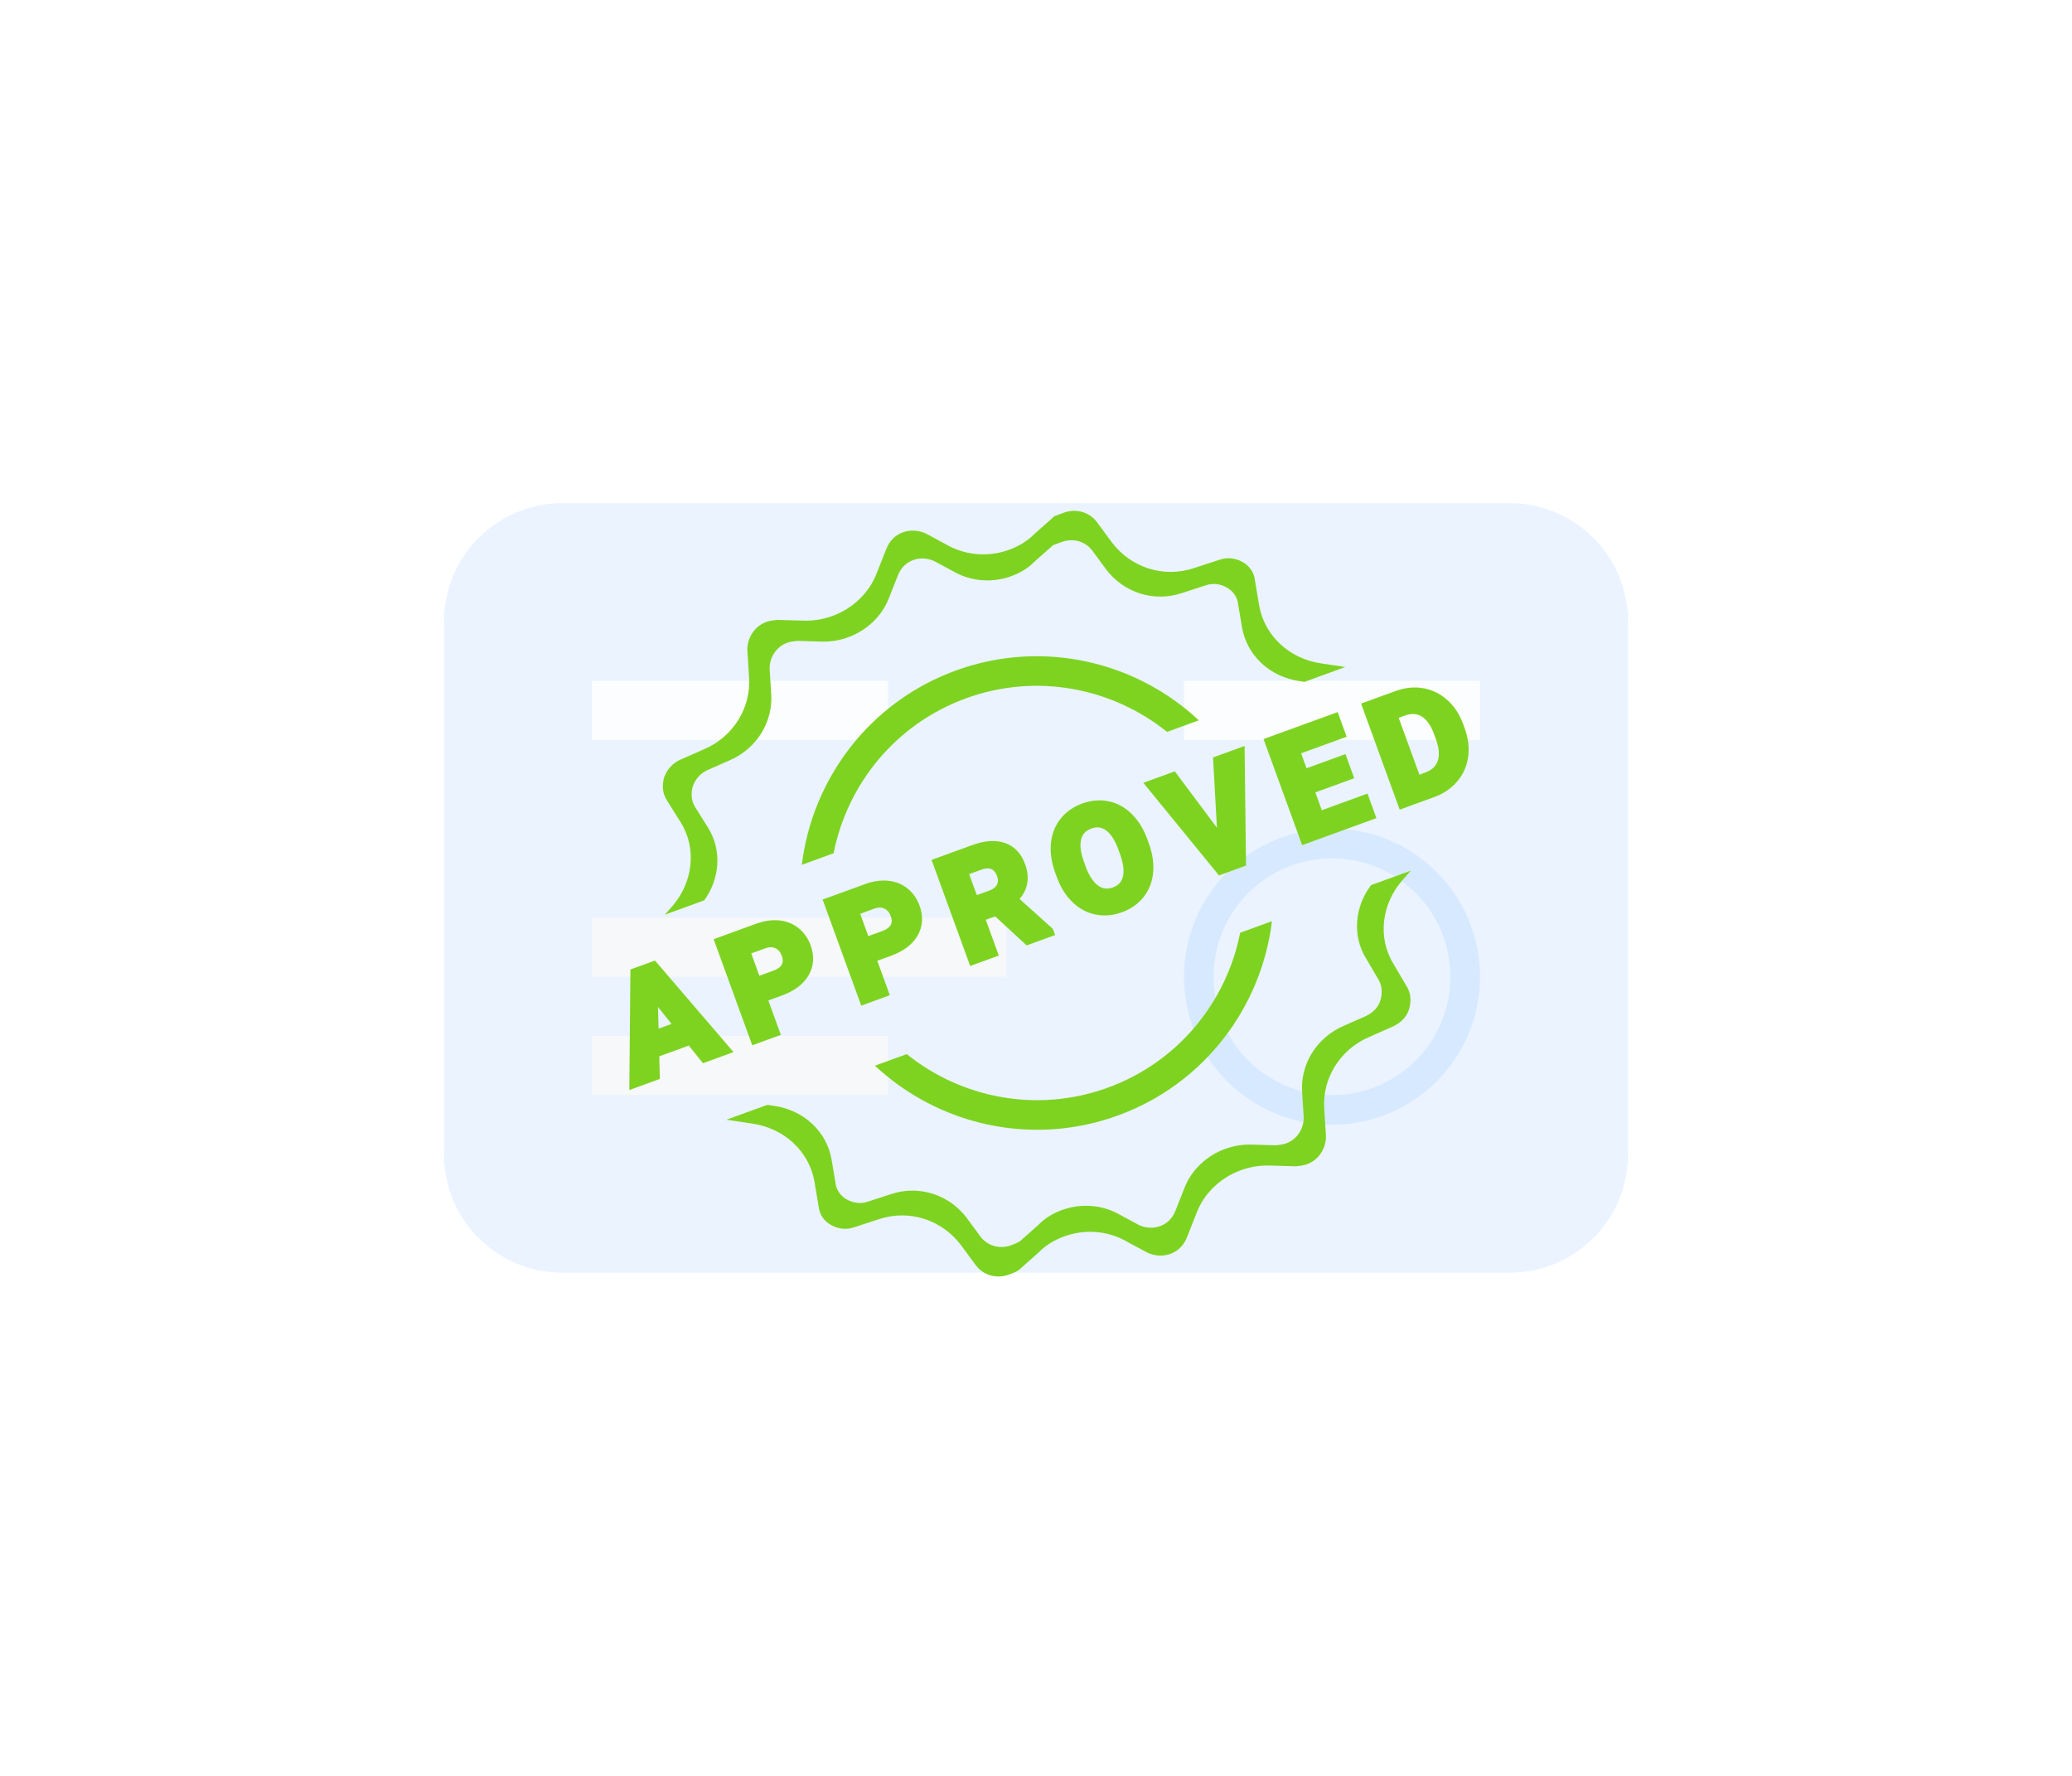
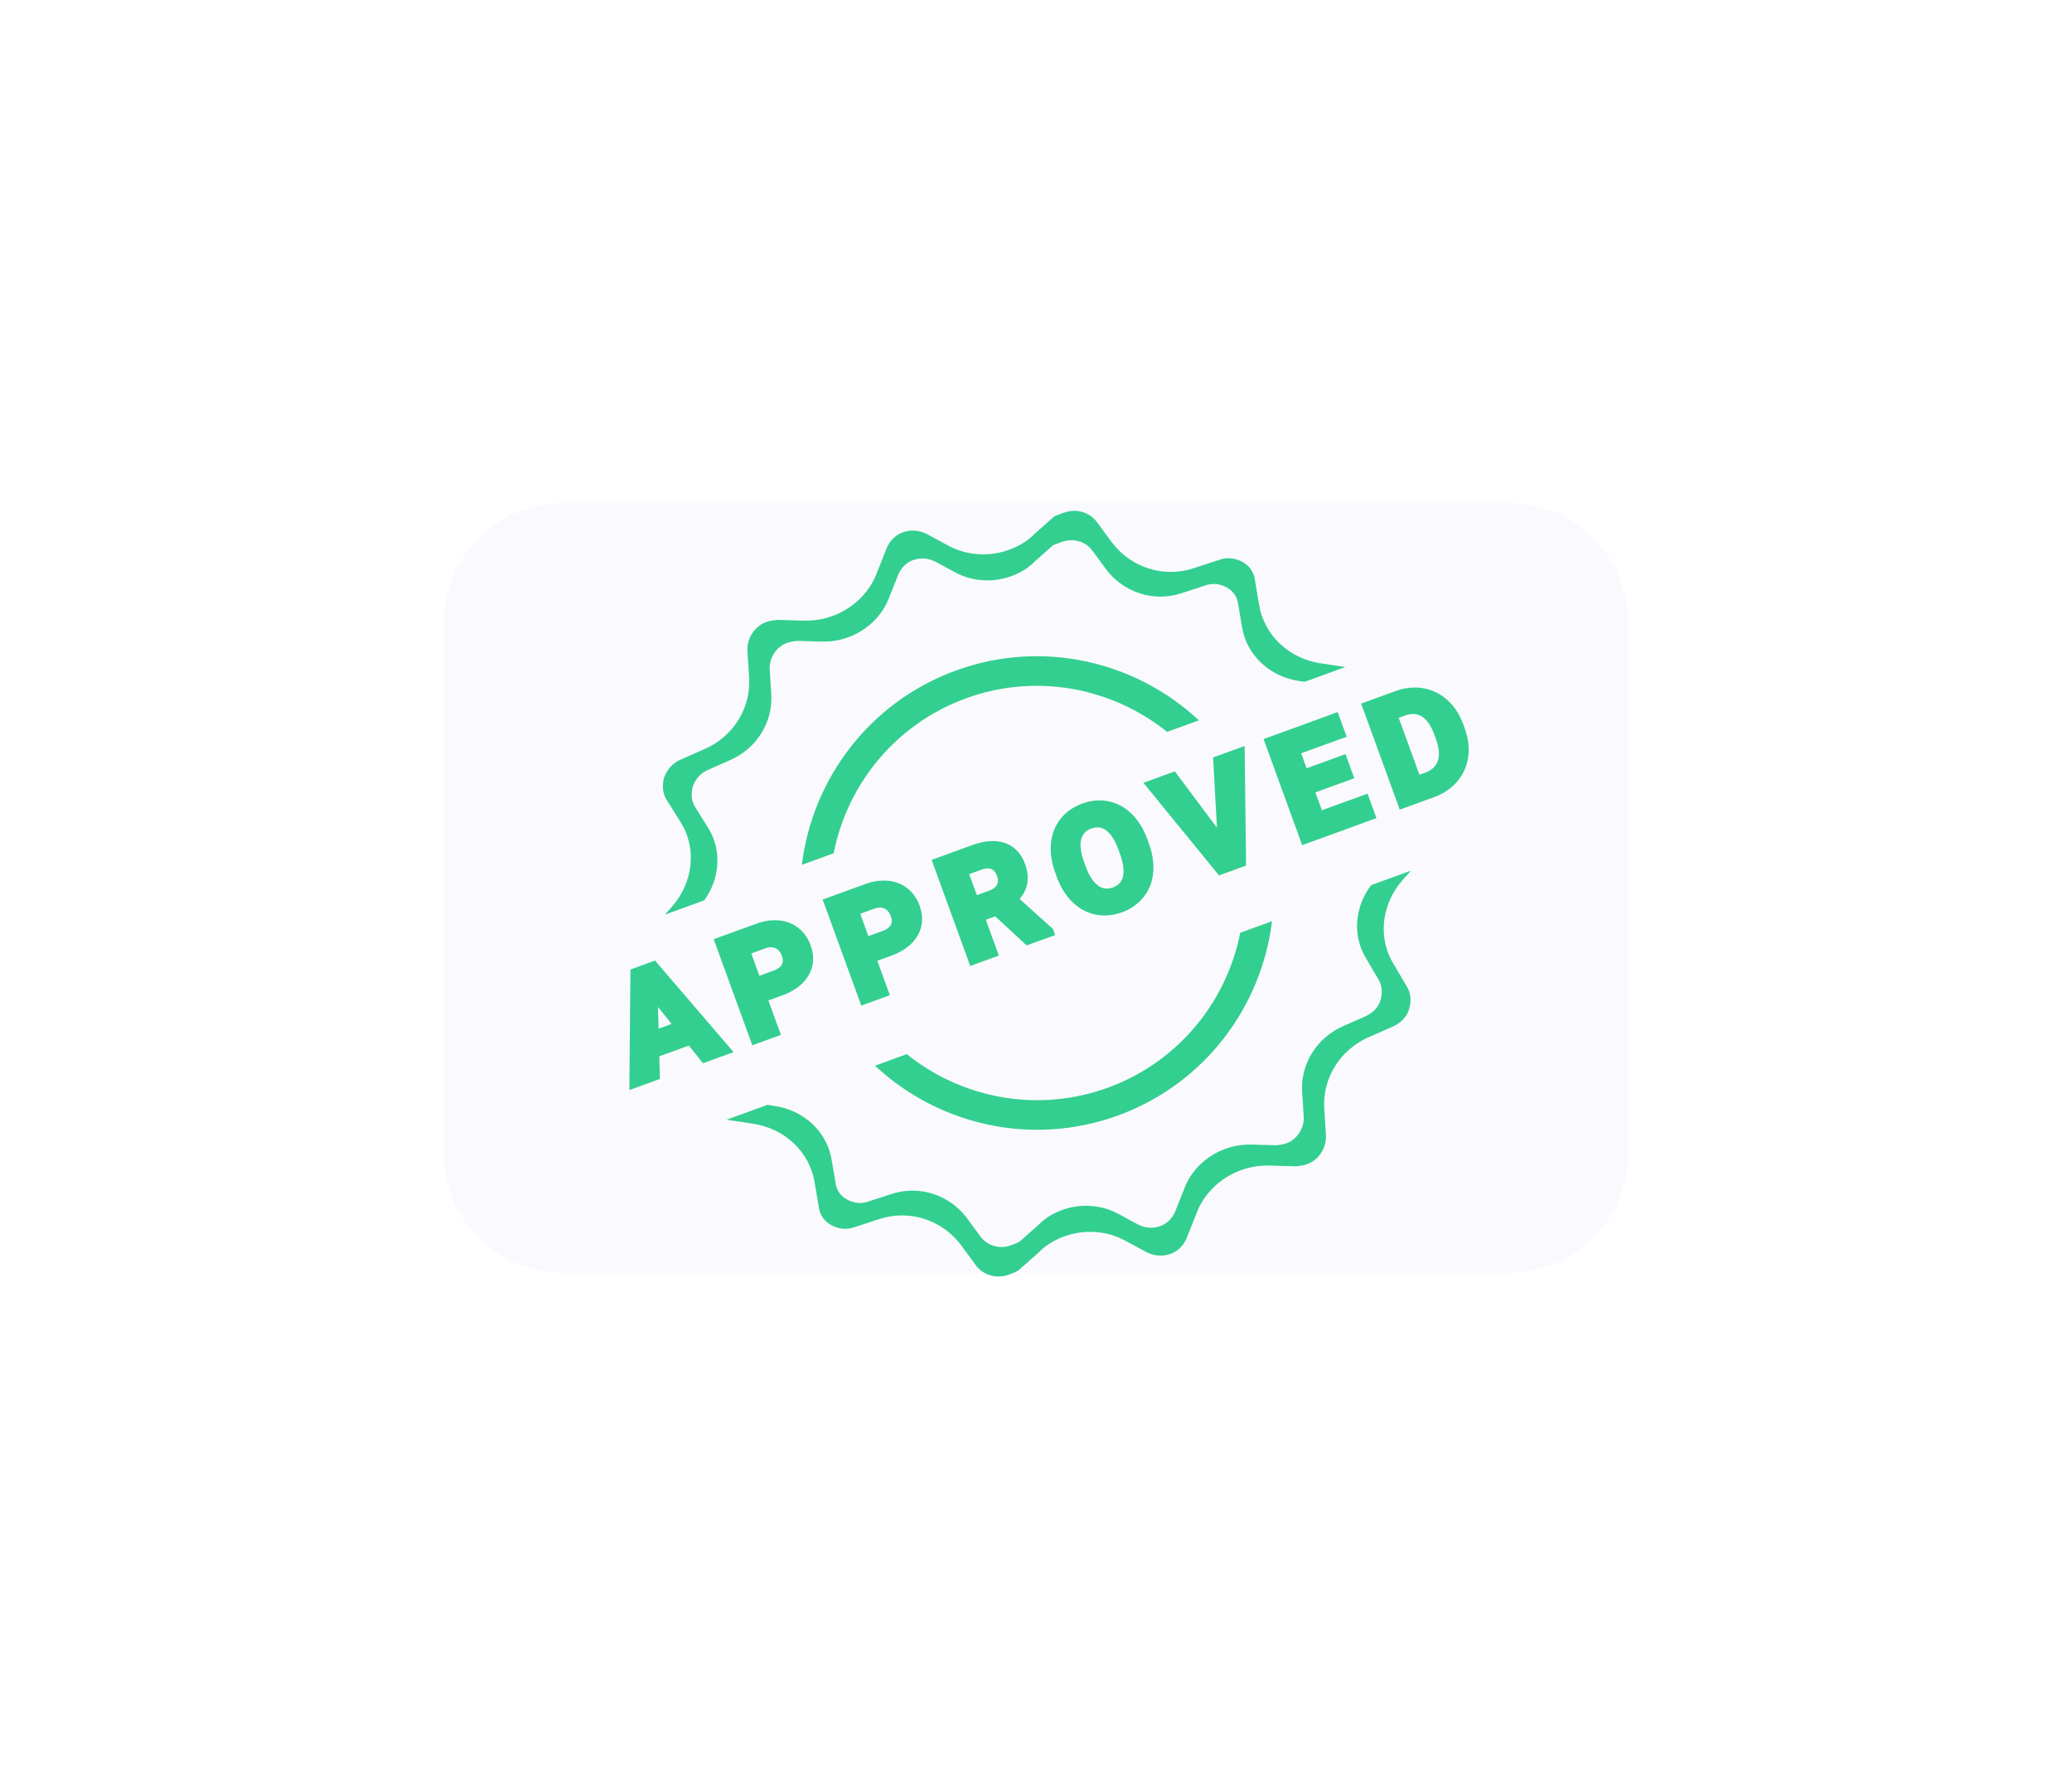
- <svg xmlns="http://www.w3.org/2000/svg" width="70px" height="60px" viewBox="0 0 70 60" version="1.1">
-   <g id="70x60_icons/others/pan_icon/approved" stroke="none" stroke-width="1" fill="none" fill-rule="evenodd">
-     <rect id="base" x="0" y="0" width="70" height="60" />
-     <g id="70x60_icons" transform="translate(15, 12)">
-       <g id="pan_icn" opacity="0.2" transform="translate(0, 5)">
-         <rect id="Rectangle-2" fill="#94C5FF" x="0" y="0" width="40" height="26" rx="4" />
-         <circle id="Oval-6" stroke="#3792FC" cx="30" cy="16" r="4.5" />
-         <polygon id="Rectangle-path" fill="#D3DBE4" points="5 18 15 18 15 20 5 20" />
-         <rect id="Rectangle-path" fill="#D3DBE4" x="5" y="14" width="14" height="2" />
-         <polygon id="Shape" fill="#F0F7FF" points="35 8 25 8 25 6 35 6" />
-         <polygon id="Shape" fill="#F0F7FF" points="15 8 5 8 5 6 15 6" />
-       </g>
-       <g id="approved" transform="translate(20.5, 18) rotate(-20) translate(-20.5, -18) translate(5, 5)" fill="#7ED321">
-         <path d="M27.13,16.611 L26.747,16.82 C25.815,17.333 25.287,18.36 25.504,19.387 L25.66,20.232 C25.722,20.504 25.629,20.776 25.473,20.987 C25.318,21.199 25.07,21.319 24.79,21.35 L23.889,21.41 C22.802,21.47 21.902,22.195 21.622,23.192 L21.374,24.037 C21.249,24.43 20.877,24.732 20.442,24.732 C20.318,24.732 20.193,24.702 20.069,24.671 L19.231,24.339 C18.92,24.218 18.609,24.158 18.268,24.158 C17.553,24.158 16.839,24.46 16.373,25.003 L15.783,25.668 C15.597,25.879 15.348,26 15.069,26 C14.789,26 14.541,25.879 14.354,25.698 L13.764,25.034 C13.298,24.52 12.615,24.218 11.901,24.218 C11.559,24.218 11.217,24.279 10.907,24.43 L10.068,24.762 C9.944,24.792 9.82,24.792 9.695,24.792 C9.261,24.792 8.888,24.52 8.764,24.128 L8.515,23.282 C8.205,22.286 7.304,21.561 6.217,21.531 L5.347,21.501 C5.068,21.501 4.819,21.38 4.633,21.168 C4.446,20.957 4.384,20.685 4.446,20.444 L4.602,19.598 C4.788,18.571 4.26,17.545 3.297,17.031 L2.525,16.611 L3.995,16.611 L4.197,16.721 C5.086,17.195 5.574,18.143 5.402,19.091 L5.258,19.871 C5.201,20.094 5.258,20.345 5.43,20.54 C5.602,20.735 5.832,20.847 6.09,20.847 L6.892,20.875 C7.896,20.902 8.727,21.571 9.014,22.491 L9.243,23.272 C9.358,23.634 9.702,23.885 10.103,23.885 C10.218,23.885 10.333,23.885 10.447,23.857 L11.222,23.551 C11.508,23.411 11.824,23.355 12.139,23.355 C12.798,23.355 13.429,23.634 13.859,24.108 L14.404,24.721 C14.576,24.889 14.805,25 15.063,25 C15.321,25 15.551,24.889 15.723,24.693 L16.267,24.08 C16.698,23.578 17.357,23.3 18.016,23.3 C18.332,23.3 18.618,23.355 18.905,23.467 L19.679,23.774 C19.794,23.801 19.909,23.829 20.023,23.829 C20.425,23.829 20.769,23.551 20.883,23.188 L21.113,22.408 C21.371,21.488 22.202,20.819 23.206,20.763 L24.037,20.707 C24.295,20.679 24.524,20.568 24.668,20.373 C24.811,20.178 24.897,19.927 24.84,19.676 L24.696,18.895 C24.507,18.001 24.93,17.107 25.701,16.611 L27.13,16.611 Z M2.938,9.389 L3.266,9.21 C4.198,8.697 4.726,7.67 4.509,6.643 L4.322,5.768 C4.26,5.496 4.353,5.224 4.509,5.013 C4.695,4.801 4.912,4.681 5.192,4.65 L6.093,4.59 C7.18,4.53 8.08,3.805 8.36,2.808 L8.608,1.963 C8.733,1.57 9.105,1.268 9.54,1.268 C9.664,1.268 9.789,1.298 9.913,1.329 L10.751,1.661 C11.062,1.782 11.373,1.842 11.714,1.842 C12.429,1.842 13.143,1.54 13.609,0.997 L14.199,0.332 C14.385,0.121 14.634,-2.27373675e-13 14.913,-2.27373675e-13 C15.193,-2.27373675e-13 15.441,0.121 15.628,0.302 L16.218,0.966 C16.684,1.48 17.367,1.782 18.081,1.782 C18.423,1.782 18.765,1.721 19.075,1.57 L19.914,1.238 C20.007,1.238 20.131,1.238 20.255,1.238 C20.69,1.238 21.063,1.51 21.187,1.902 L21.436,2.748 C21.746,3.744 22.647,4.469 23.734,4.499 L24.635,4.53 C24.914,4.53 25.163,4.65 25.349,4.862 C25.536,5.073 25.598,5.345 25.536,5.587 L25.38,6.432 C25.194,7.459 25.722,8.485 26.685,8.999 L27.401,9.389 L25.937,9.389 L25.786,9.307 C24.897,8.833 24.41,7.885 24.582,6.937 L24.725,6.157 C24.782,5.934 24.725,5.683 24.553,5.488 C24.381,5.293 24.152,5.181 23.894,5.181 L23.062,5.153 C22.059,5.125 21.227,4.456 20.941,3.537 L20.711,2.756 C20.597,2.394 20.253,2.143 19.851,2.143 C19.737,2.143 19.622,2.143 19.536,2.143 L18.762,2.449 C18.475,2.589 18.16,2.645 17.844,2.645 C17.185,2.645 16.554,2.366 16.124,1.892 L15.579,1.279 C15.407,1.111 15.178,1 14.92,1 C14.662,1 14.433,1.111 14.261,1.307 L13.716,1.92 C13.286,2.422 12.626,2.7 11.967,2.7 C11.652,2.7 11.365,2.645 11.078,2.533 L10.304,2.226 C10.189,2.199 10.075,2.171 9.96,2.171 C9.559,2.171 9.215,2.449 9.1,2.812 L8.871,3.592 C8.613,4.512 7.781,5.181 6.778,5.237 L5.946,5.293 C5.688,5.321 5.488,5.432 5.316,5.627 C5.172,5.822 5.086,6.073 5.144,6.324 L5.316,7.132 C5.501,8.01 5.097,8.888 4.354,9.389 L2.938,9.389 Z M22.137,9.389 L20.994,9.389 C19.767,7.36 17.539,6 15,6 C12.461,6 10.233,7.36 9.006,9.389 L7.863,9.389 C9.185,6.787 11.888,5 15,5 C18.112,5 20.815,6.787 22.137,9.389 Z M22.137,16.611 C20.815,19.213 18.112,21 15,21 C11.888,21 9.185,19.213 7.863,16.611 L9.006,16.611 C10.233,18.64 12.461,20 15,20 C17.539,20 19.767,18.64 20.994,16.611 L22.137,16.611 Z" id="Combined-Shape" />
-         <path d="M2.294,13.672 L1.017,13.672 L0.774,14.396 L0,14.396 L1.316,10.882 L1.991,10.882 L3.314,14.396 L2.54,14.396 L2.294,13.672 Z M1.214,13.085 L2.098,13.085 L1.653,11.77 L1.214,13.085 Z M5.083,13.158 L5.083,14.396 L4.354,14.396 L4.354,10.882 L5.733,10.882 C5.999,10.882 6.232,10.93 6.434,11.026 C6.635,11.123 6.79,11.26 6.899,11.438 C7.007,11.616 7.062,11.818 7.062,12.045 C7.062,12.389 6.943,12.661 6.706,12.86 C6.469,13.058 6.141,13.158 5.721,13.158 L5.083,13.158 Z M5.083,12.571 L5.733,12.571 C5.926,12.571 6.073,12.526 6.174,12.436 C6.275,12.346 6.326,12.217 6.326,12.05 C6.326,11.878 6.275,11.739 6.173,11.632 C6.071,11.526 5.93,11.471 5.75,11.468 L5.083,11.468 L5.083,12.571 Z M9,13.158 L9,14.396 L8.272,14.396 L8.272,10.882 L9.651,10.882 C9.916,10.882 10.15,10.93 10.351,11.026 C10.553,11.123 10.708,11.26 10.816,11.438 C10.925,11.616 10.979,11.818 10.979,12.045 C10.979,12.389 10.86,12.661 10.623,12.86 C10.386,13.058 10.058,13.158 9.639,13.158 L9,13.158 Z M9,12.571 L9.651,12.571 C9.844,12.571 9.99,12.526 10.092,12.436 C10.193,12.346 10.243,12.217 10.243,12.05 C10.243,11.878 10.192,11.739 10.09,11.632 C9.988,11.526 9.848,11.471 9.668,11.468 L9,11.468 L9,12.571 Z M13.498,13.11 L12.918,13.11 L12.918,14.396 L12.189,14.396 L12.189,10.882 L13.503,10.882 C13.92,10.882 14.243,10.974 14.469,11.159 C14.696,11.344 14.809,11.606 14.809,11.944 C14.809,12.183 14.757,12.383 14.652,12.544 C14.548,12.704 14.39,12.831 14.178,12.926 L14.943,14.362 L14.943,14.396 L14.161,14.396 L13.498,13.11 Z M12.918,12.523 L13.505,12.523 C13.688,12.523 13.83,12.477 13.93,12.384 C14.031,12.292 14.081,12.164 14.081,12.002 C14.081,11.836 14.033,11.706 13.939,11.611 C13.844,11.516 13.699,11.468 13.503,11.468 L12.918,11.468 L12.918,12.523 Z M18.977,12.719 C18.977,13.065 18.915,13.368 18.792,13.629 C18.669,13.889 18.493,14.09 18.264,14.232 C18.035,14.374 17.772,14.444 17.476,14.444 C17.183,14.444 16.922,14.374 16.692,14.234 C16.462,14.094 16.284,13.894 16.158,13.635 C16.032,13.375 15.968,13.076 15.966,12.738 L15.966,12.564 C15.966,12.218 16.029,11.914 16.154,11.65 C16.28,11.387 16.457,11.185 16.686,11.045 C16.915,10.904 17.177,10.833 17.471,10.833 C17.766,10.833 18.028,10.904 18.257,11.045 C18.486,11.185 18.663,11.387 18.788,11.65 C18.914,11.914 18.977,12.217 18.977,12.562 L18.977,12.719 Z M18.239,12.559 C18.239,12.191 18.172,11.911 18.039,11.719 C17.907,11.528 17.717,11.432 17.471,11.432 C17.227,11.432 17.038,11.527 16.906,11.716 C16.773,11.905 16.706,12.182 16.704,12.547 L16.704,12.719 C16.704,13.077 16.771,13.356 16.903,13.554 C17.036,13.752 17.227,13.851 17.476,13.851 C17.721,13.851 17.908,13.755 18.039,13.565 C18.171,13.374 18.237,13.096 18.239,12.731 L18.239,12.559 Z M21.469,13.525 L22.27,10.882 L23.081,10.882 L21.85,14.396 L21.09,14.396 L19.864,10.882 L20.673,10.882 L21.469,13.525 Z M26.251,12.873 L24.852,12.873 L24.852,13.814 L26.494,13.814 L26.494,14.396 L24.124,14.396 L24.124,10.882 L26.489,10.882 L26.489,11.468 L24.852,11.468 L24.852,12.306 L26.251,12.306 L26.251,12.873 Z M27.631,14.396 L27.631,10.882 L28.719,10.882 C29.03,10.882 29.308,10.951 29.553,11.09 C29.798,11.23 29.989,11.428 30.127,11.684 C30.265,11.941 30.333,12.233 30.333,12.559 L30.333,12.721 C30.333,13.048 30.266,13.338 30.131,13.592 C29.995,13.847 29.805,14.044 29.559,14.184 C29.313,14.324 29.035,14.395 28.726,14.396 L27.631,14.396 Z M28.36,11.468 L28.36,13.814 L28.712,13.814 C28.996,13.814 29.214,13.722 29.365,13.537 C29.515,13.352 29.592,13.087 29.595,12.743 L29.595,12.557 C29.595,12.2 29.521,11.929 29.372,11.745 C29.223,11.56 29.005,11.468 28.719,11.468 L28.36,11.468 Z" id="APPROVED" stroke="#7ED321" stroke-width="0.3" />
-       </g>
-     </g>
-   </g>
+ <svg xmlns="http://www.w3.org/2000/svg" width="70" height="60" viewBox="0 0 70 60" fill="none">
+   <path opacity="0.3" d="M51 17H19C16.791 17 15 18.791 15 21V39C15 41.209 16.791 43 19 43H51C53.209 43 55 41.209 55 39V21C55 18.791 53.209 17 51 17Z" fill="#EFEEFB" />
+   <path fill-rule="evenodd" clip-rule="evenodd" d="M47.666 29.416L47.377 29.743C46.677 30.544 46.532 31.689 47.087 32.58L47.522 33.321C47.674 33.556 47.679 33.843 47.605 34.094C47.532 34.346 47.34 34.545 47.087 34.669L46.261 35.034C45.261 35.462 44.662 36.451 44.74 37.483L44.796 38.363C44.813 38.774 44.567 39.185 44.158 39.334C44.041 39.377 43.914 39.391 43.787 39.405L42.886 39.38C42.552 39.372 42.24 39.422 41.919 39.538C41.248 39.783 40.679 40.311 40.428 40.981L40.1 41.807C39.997 42.07 39.805 42.268 39.543 42.364C39.28 42.459 39.005 42.431 38.768 42.324L37.986 41.902C37.373 41.579 36.627 41.529 35.956 41.773C35.635 41.89 35.335 42.063 35.095 42.312L34.42 42.91C34.314 42.981 34.197 43.024 34.08 43.066C33.672 43.215 33.228 43.087 32.977 42.761L32.455 42.051C31.822 41.221 30.728 40.848 29.696 41.191L28.869 41.461C28.606 41.556 28.331 41.528 28.084 41.393C27.836 41.258 27.685 41.024 27.661 40.775L27.517 39.928C27.341 38.899 26.494 38.115 25.414 37.962L24.545 37.831L25.926 37.328L26.154 37.363C27.151 37.504 27.933 38.228 28.095 39.177L28.228 39.96C28.25 40.189 28.39 40.405 28.618 40.529C28.846 40.654 29.1 40.68 29.343 40.592L30.107 40.344C31.059 40.027 32.069 40.371 32.653 41.137L33.136 41.792C33.367 42.094 33.776 42.212 34.154 42.074C34.261 42.035 34.369 41.996 34.467 41.931L35.09 41.378C35.312 41.149 35.589 40.988 35.885 40.88C36.505 40.655 37.193 40.701 37.759 40.999L38.481 41.389C38.7 41.488 38.953 41.514 39.196 41.426C39.438 41.337 39.615 41.154 39.71 40.912L40.013 40.15C40.245 39.531 40.769 39.044 41.389 38.818C41.685 38.71 41.974 38.664 42.281 38.671L43.114 38.694C43.231 38.681 43.348 38.669 43.456 38.629C43.833 38.492 44.061 38.112 44.045 37.733L43.993 36.921C43.921 35.968 44.474 35.055 45.398 34.66L46.16 34.323C46.393 34.208 46.57 34.025 46.638 33.793C46.706 33.56 46.701 33.295 46.562 33.079L46.16 32.395C45.676 31.619 45.768 30.634 46.322 29.905L47.666 29.416ZM22.462 30.903L22.709 30.623C23.41 29.822 23.555 28.677 22.999 27.786L22.524 27.027C22.373 26.793 22.368 26.506 22.441 26.254C22.544 25.991 22.707 25.804 22.959 25.68L23.785 25.315C24.786 24.886 25.385 23.897 25.306 22.865L25.251 21.986C25.233 21.574 25.48 21.163 25.889 21.014C26.006 20.972 26.133 20.958 26.26 20.944L27.161 20.969C27.494 20.976 27.807 20.927 28.128 20.81C28.799 20.566 29.367 20.037 29.619 19.367L29.947 18.541C30.049 18.279 30.241 18.08 30.504 17.985C30.767 17.889 31.042 17.918 31.279 18.024L32.06 18.447C32.674 18.77 33.419 18.82 34.09 18.575C34.411 18.459 34.712 18.285 34.952 18.037L35.627 17.438C35.714 17.406 35.831 17.363 35.948 17.321C36.356 17.172 36.799 17.3 37.05 17.627L37.573 18.336C38.206 19.166 39.3 19.539 40.332 19.196L41.189 18.916C41.451 18.821 41.726 18.849 41.974 18.984C42.221 19.119 42.372 19.353 42.396 19.601L42.54 20.449C42.716 21.477 43.563 22.262 44.643 22.415L45.45 22.536L44.074 23.037L43.904 23.012C42.907 22.87 42.125 22.146 41.962 21.197L41.83 20.414C41.808 20.185 41.668 19.969 41.44 19.845C41.211 19.72 40.957 19.694 40.715 19.782L39.924 20.04C38.972 20.357 37.962 20.013 37.378 19.247L36.895 18.592C36.663 18.29 36.254 18.172 35.877 18.309C35.769 18.349 35.662 18.388 35.581 18.417L34.958 18.97C34.736 19.199 34.459 19.36 34.163 19.467C33.543 19.693 32.855 19.647 32.289 19.349L31.567 18.959C31.349 18.86 31.095 18.834 30.852 18.922C30.61 19.01 30.433 19.194 30.338 19.436L30.035 20.198C29.803 20.817 29.279 21.304 28.659 21.53C28.363 21.638 28.074 21.683 27.767 21.677L26.934 21.653C26.817 21.666 26.7 21.68 26.592 21.719C26.215 21.856 25.987 22.236 26.003 22.615L26.055 23.427C26.127 24.38 25.574 25.293 24.65 25.688L23.888 26.025C23.655 26.14 23.505 26.313 23.41 26.555C23.342 26.788 23.347 27.053 23.486 27.269L23.925 27.97C24.399 28.731 24.32 29.694 23.792 30.419L22.462 30.903ZM40.504 24.337L39.429 24.728C37.582 23.241 35.023 22.725 32.638 23.593C30.252 24.462 28.623 26.501 28.164 28.828L27.09 29.219C27.443 26.322 29.372 23.718 32.296 22.654C35.22 21.589 38.371 22.344 40.504 24.337L40.504 24.337ZM42.974 31.123C42.621 34.02 40.692 36.624 37.768 37.689C34.844 38.753 31.692 37.998 29.56 36.005L30.634 35.615C32.482 37.102 35.04 37.617 37.426 36.749C39.812 35.881 41.44 33.841 41.9 31.514L42.974 31.123L42.974 31.123Z" fill="#33CF90" />
+   <path fill-rule="evenodd" clip-rule="evenodd" d="M23.322 35.148L22.122 35.585L22.142 36.349L21.414 36.614L21.448 32.861L22.083 32.63L24.528 35.48L23.8 35.745L23.322 35.148ZM22.106 34.967L22.937 34.664L22.069 33.58L22.106 34.967ZM25.767 33.712L26.19 34.875L25.506 35.124L24.304 31.822L25.6 31.35C25.849 31.259 26.085 31.225 26.307 31.247C26.53 31.268 26.722 31.344 26.885 31.474C27.048 31.604 27.168 31.776 27.245 31.989C27.363 32.313 27.345 32.608 27.19 32.876C27.035 33.144 26.761 33.35 26.367 33.493L25.767 33.712ZM25.566 33.16L26.177 32.938C26.358 32.872 26.481 32.779 26.545 32.66C26.61 32.541 26.613 32.403 26.556 32.245C26.497 32.083 26.401 31.97 26.269 31.905C26.137 31.84 25.986 31.837 25.816 31.895L25.189 32.124L25.566 33.16ZM29.448 32.372L29.871 33.535L29.187 33.784L27.985 30.482L29.281 30.01C29.53 29.919 29.766 29.885 29.988 29.907C30.211 29.928 30.403 30.004 30.566 30.134C30.729 30.264 30.849 30.436 30.927 30.649C31.044 30.973 31.026 31.269 30.871 31.536C30.716 31.804 30.442 32.01 30.048 32.153L29.448 32.372ZM29.247 31.82L29.859 31.598C30.04 31.532 30.162 31.439 30.227 31.32C30.291 31.201 30.294 31.063 30.237 30.905C30.178 30.744 30.083 30.63 29.951 30.565C29.818 30.5 29.667 30.497 29.497 30.555L28.87 30.784L29.247 31.82ZM33.658 30.788L33.113 30.986L33.553 32.195L32.868 32.445L31.666 29.142L32.9 28.693C33.293 28.55 33.627 28.527 33.903 28.623C34.18 28.72 34.376 28.927 34.491 29.244C34.573 29.469 34.592 29.675 34.549 29.861C34.506 30.047 34.401 30.221 34.234 30.383L35.444 31.471L35.455 31.503L34.721 31.77L33.658 30.788ZM32.912 30.435L33.464 30.234C33.636 30.172 33.753 30.08 33.816 29.959C33.879 29.837 33.882 29.7 33.827 29.548C33.77 29.392 33.681 29.285 33.559 29.229C33.438 29.172 33.285 29.177 33.101 29.244L32.551 29.444L32.912 30.435ZM38.672 28.547C38.791 28.872 38.837 29.178 38.81 29.465C38.784 29.752 38.687 30.001 38.52 30.213C38.354 30.424 38.131 30.58 37.853 30.682C37.577 30.782 37.308 30.806 37.044 30.753C36.78 30.7 36.544 30.573 36.337 30.372C36.129 30.171 35.967 29.912 35.85 29.595L35.791 29.431C35.672 29.106 35.627 28.799 35.655 28.508C35.683 28.218 35.78 27.968 35.947 27.757C36.114 27.547 36.336 27.391 36.613 27.29C36.89 27.189 37.16 27.166 37.423 27.22C37.687 27.274 37.922 27.403 38.13 27.607C38.338 27.812 38.501 28.076 38.619 28.399L38.672 28.547ZM37.924 28.649C37.798 28.303 37.64 28.063 37.45 27.928C37.26 27.794 37.049 27.768 36.818 27.853C36.588 27.936 36.443 28.09 36.383 28.313C36.323 28.536 36.355 28.819 36.478 29.163L36.537 29.324C36.66 29.661 36.817 29.9 37.01 30.041C37.202 30.181 37.415 30.209 37.65 30.124C37.879 30.04 38.023 29.886 38.081 29.662C38.139 29.438 38.106 29.154 37.983 28.811L37.924 28.649ZM41.29 28.452L41.139 25.694L41.901 25.417L41.946 29.14L41.232 29.4L38.878 26.517L39.638 26.241L41.29 28.452ZM45.561 26.204L44.246 26.682L44.569 27.567L46.111 27.006L46.31 27.552L44.083 28.363L42.881 25.06L45.103 24.251L45.304 24.802L43.766 25.362L44.053 26.149L45.367 25.671L45.561 26.204ZM47.379 27.163L46.177 23.861L47.199 23.489C47.491 23.382 47.776 23.353 48.054 23.399C48.332 23.447 48.579 23.567 48.796 23.761C49.014 23.955 49.178 24.206 49.29 24.513L49.345 24.665C49.457 24.972 49.492 25.268 49.453 25.553C49.412 25.838 49.301 26.089 49.117 26.304C48.934 26.52 48.697 26.681 48.408 26.789L47.379 27.163ZM47.062 24.163L47.864 26.367L48.195 26.247C48.463 26.15 48.636 25.988 48.714 25.763C48.792 25.537 48.774 25.262 48.659 24.938L48.595 24.763C48.473 24.427 48.31 24.198 48.108 24.076C47.905 23.954 47.669 23.942 47.399 24.04L47.062 24.163Z" fill="#33CF90" stroke="#33CF90" stroke-width="0.3" />
</svg>
